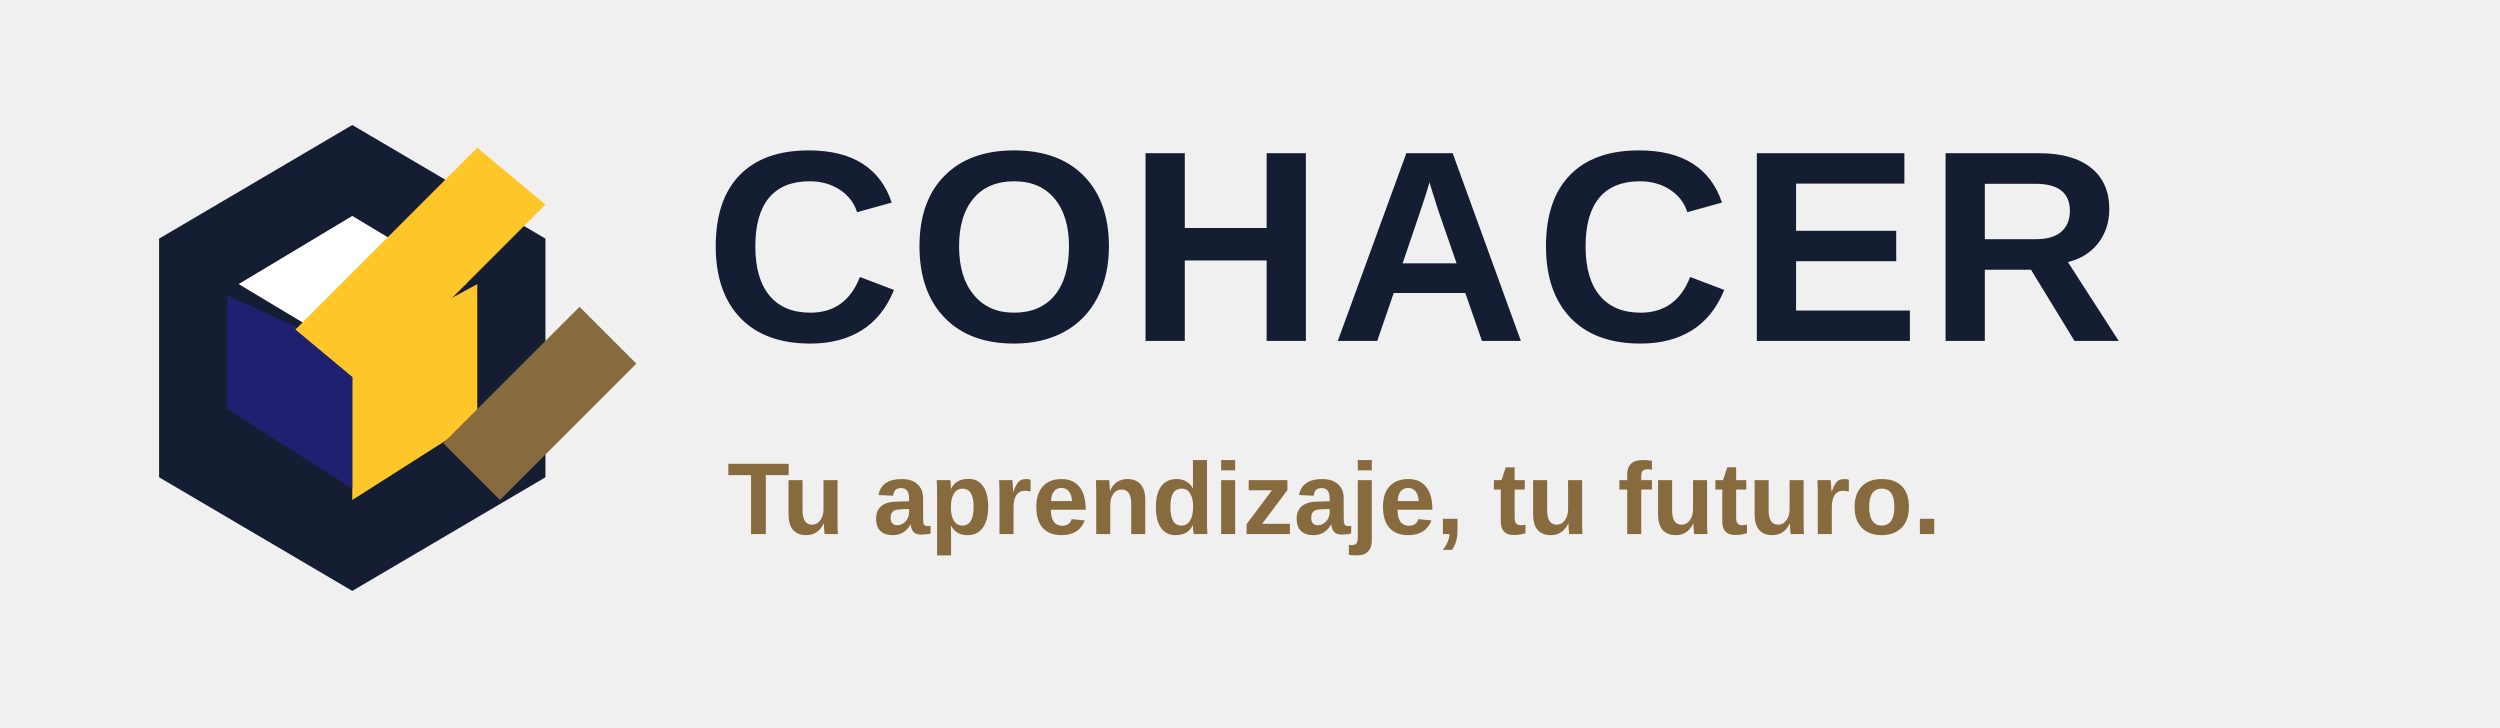
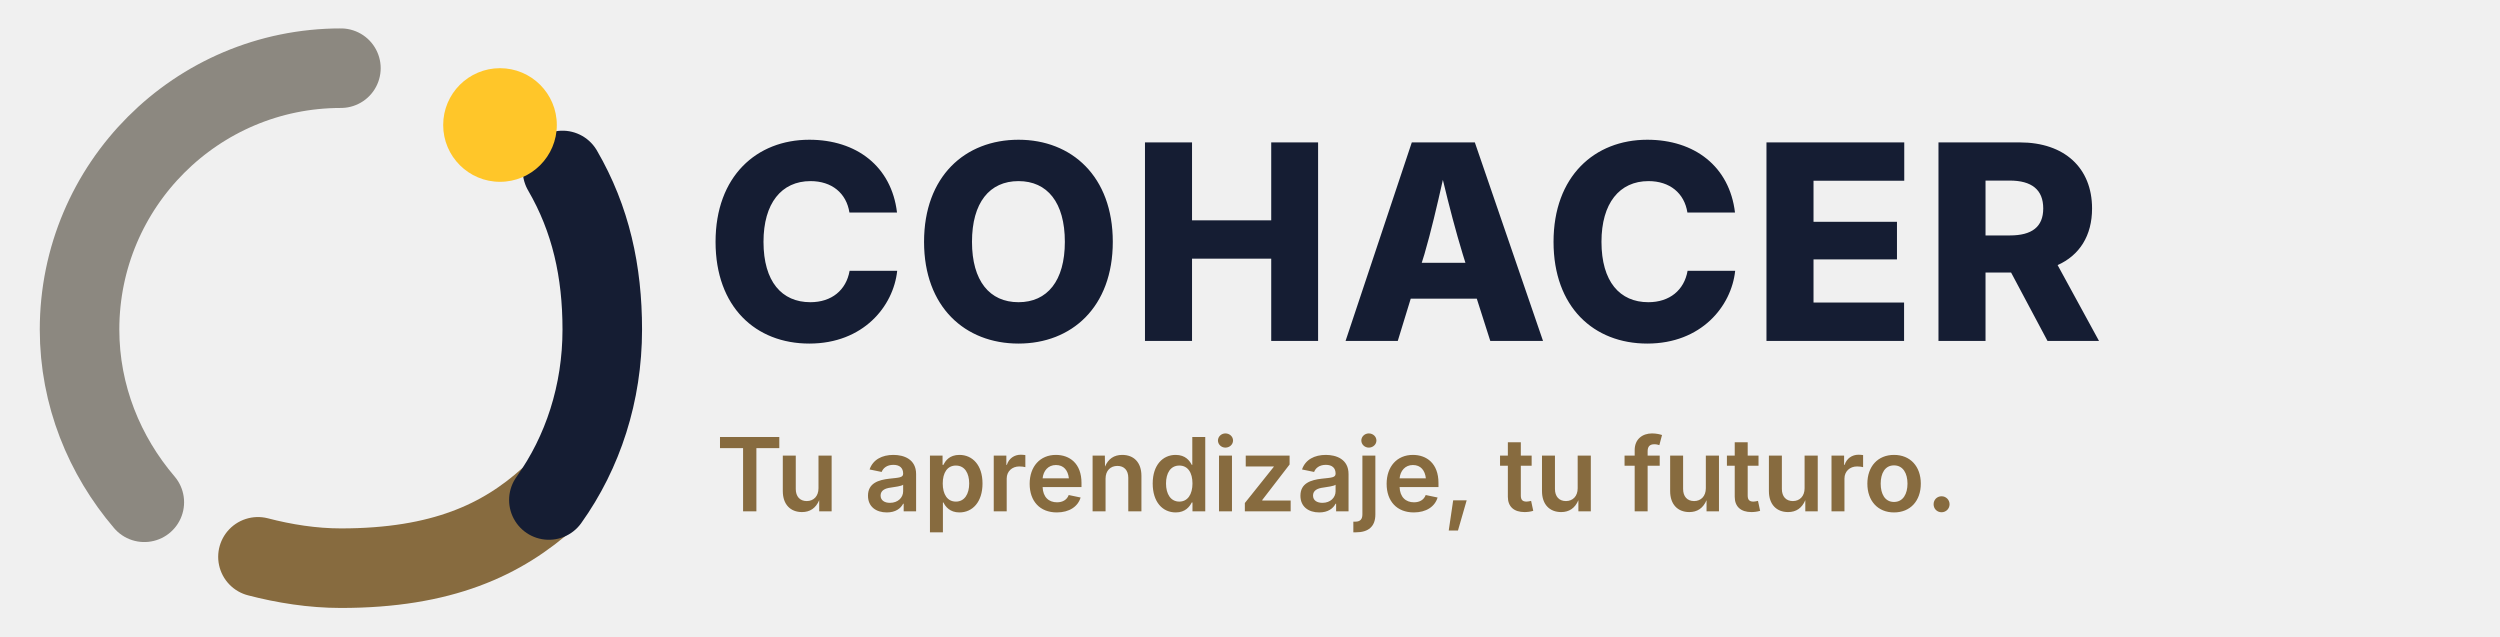
- <svg xmlns="http://www.w3.org/2000/svg" width="220" height="64" viewBox="0 0 220 64" role="img" aria-labelledby="t d">
-   <rect width="220" height="64" fill="none" />
-   <g transform="translate(7 8)">
-     <path d="M24 3 7 13v21l17 10 17-10V13L24 3Z" fill="#151d33" />
-     <path d="M24 11 14 17l10 6 10-6-10-6Z" fill="#fff" />
-     <path d="M24 23v13l11-7V17l-11 6Z" fill="#ffc629" />
-     <path d="M13 18v10l11 7V23l-11-5Z" fill="#202070" />
-     <path d="m41 10-6-5-16 16 6 5L41 10Z" fill="#ffc629" />
-     <path d="m32 31 12-12 5 5-12 12-5-5Z" fill="#876b3f" />
+ <svg xmlns="http://www.w3.org/2000/svg" width="220" height="56" viewBox="0 0 220 56" role="img" aria-labelledby="logo-title logo-desc">
+   <rect width="220" height="56" fill="none" />
+   <g transform="translate(6, 4)">
+     <path d="M24 2C11.3 2 1 12.3 1 25c0 5.8 2.2 11.1 5.7 15.2" fill="none" stroke="#8c8880" stroke-width="7" stroke-linecap="round" />
+     <path d="M42.3 39.8C38.2 43.5 32.9 46 24 46c-2.5 0-5-.4-7.3-1" fill="none" stroke="#876b3f" stroke-width="7" stroke-linecap="round" />
+     <path d="M43.5 11C46 15.3 47 19.9 47 25c0 5.6-1.7 10.8-4.7 15" fill="none" stroke="#151d33" stroke-width="7" stroke-linecap="round" />
+     <circle cx="38" cy="7" r="5" fill="#ffc629" />
  </g>
-   <text x="62" y="30" font-family="Arial, sans-serif" font-size="24" font-weight="800" fill="#151d33" letter-spacing=".6">COHACER</text>
-   <text x="64" y="47" font-family="Arial, sans-serif" font-size="9" font-weight="700" fill="#876b3f">Tu aprendizaje, tu futuro.</text>
+   <text x="62" y="30" font-family="Inter, Arial, sans-serif" font-size="24" font-weight="800" fill="#151d33" letter-spacing="0.5">COHACER</text>
+   <text x="63" y="45" font-family="Inter, Arial, sans-serif" font-size="9" font-weight="600" fill="#876b3f">Tu aprendizaje, tu futuro.</text>
</svg>
